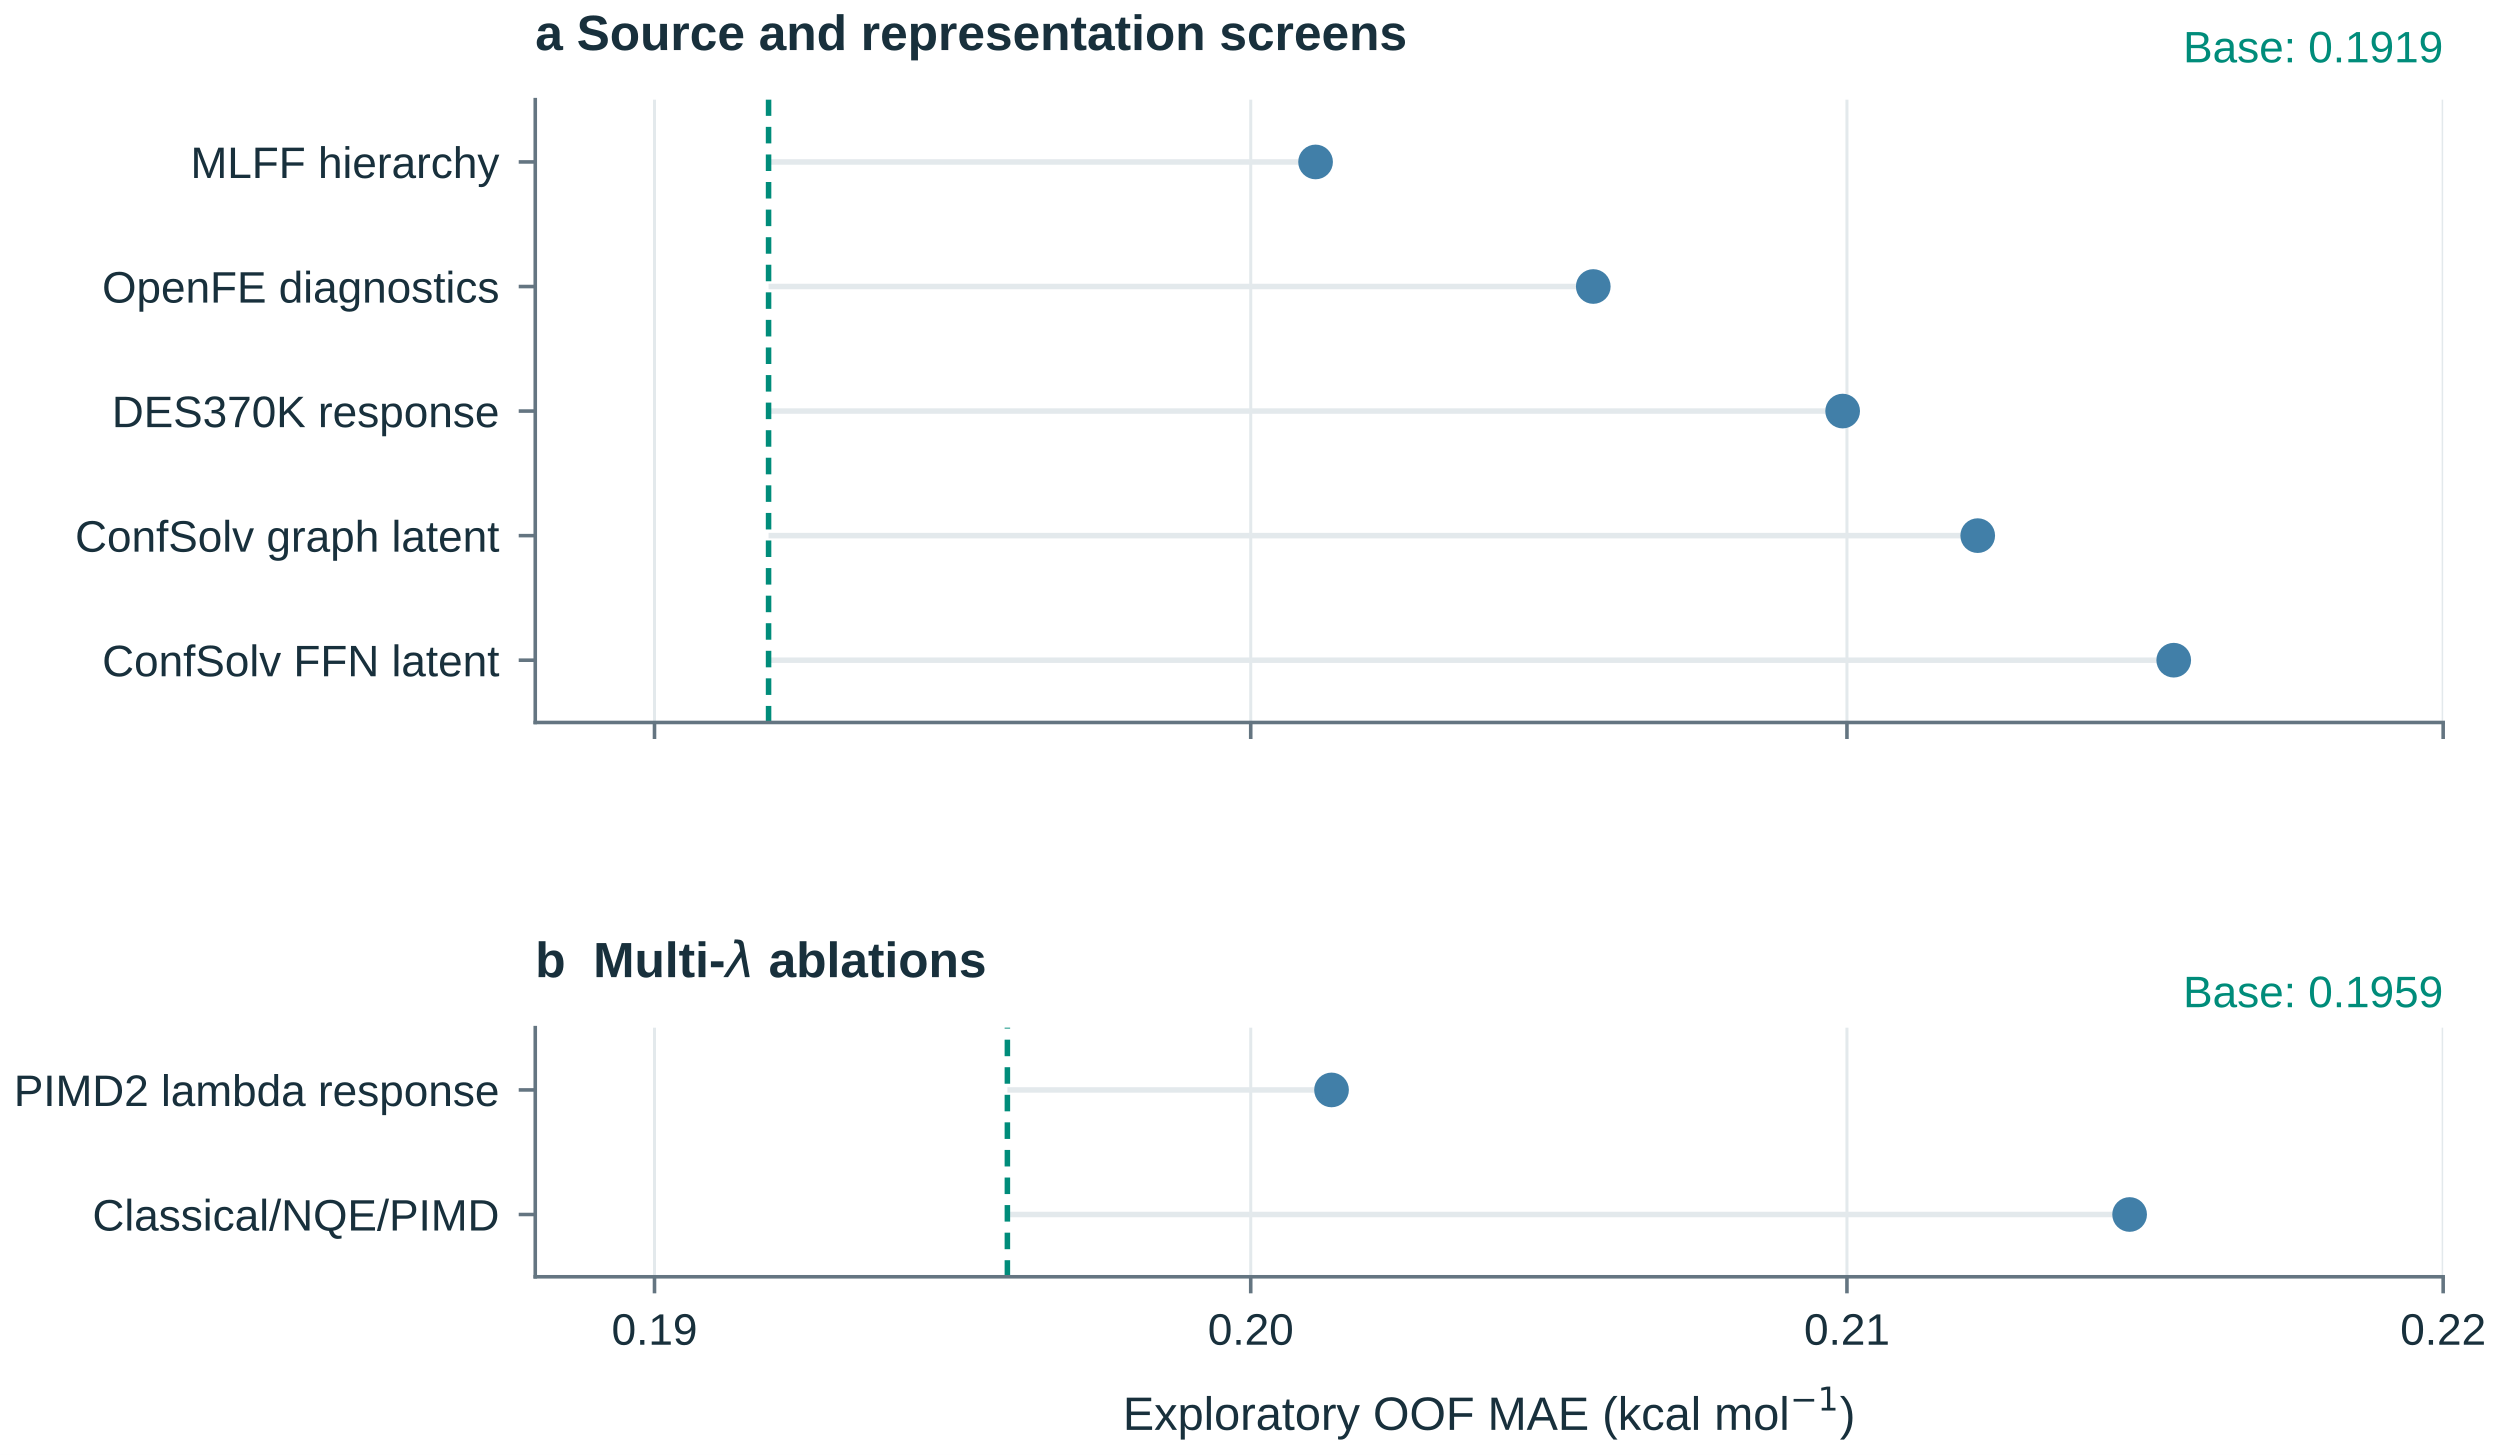
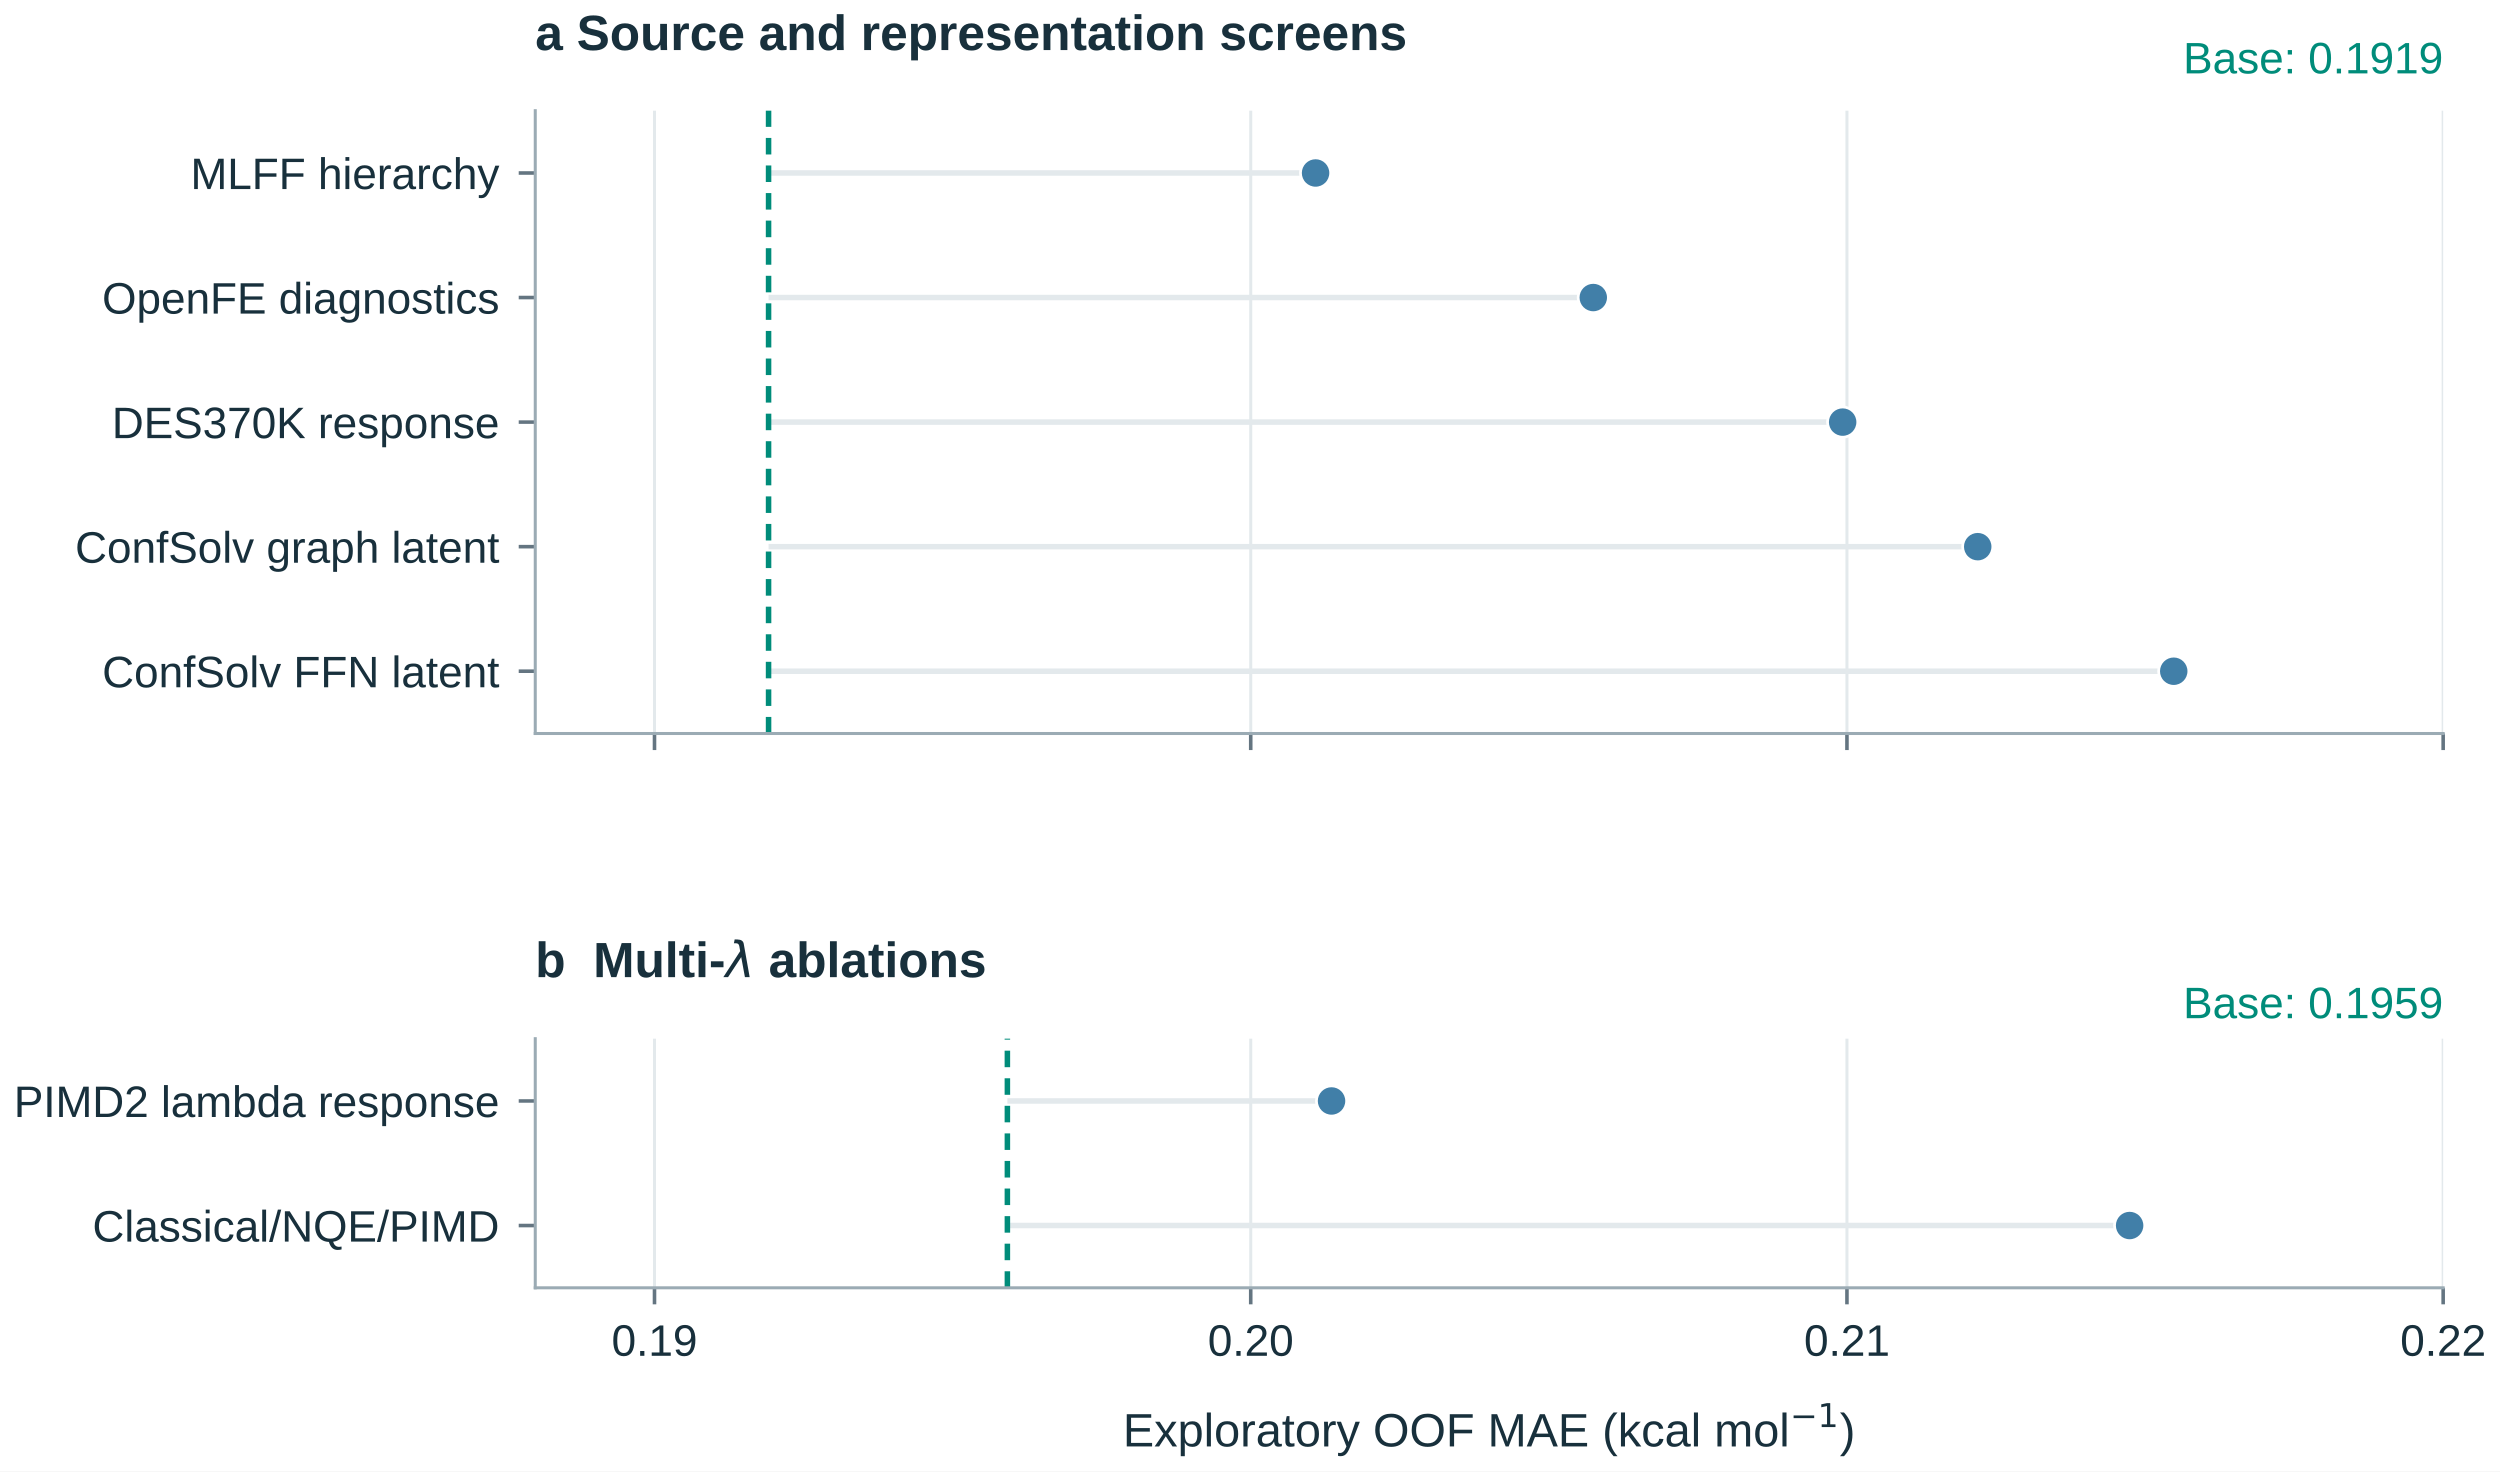
- <svg xmlns="http://www.w3.org/2000/svg" xmlns:xlink="http://www.w3.org/1999/xlink" width="453.322pt" height="263.819pt" viewBox="0 0 453.322 263.819" version="1.1">
+ <svg xmlns="http://www.w3.org/2000/svg" xmlns:xlink="http://www.w3.org/1999/xlink" width="453.322pt" height="266.819pt" viewBox="0 0 453.322 266.819" version="1.1">
  <defs>
    <style type="text/css">*{stroke-linejoin: round; stroke-linecap: butt}</style>
  </defs>
  <g id="figure_1">
    <g id="patch_1">
-       <path d="M 0 263.819 L 453.322 263.819 L 453.322 0 L 0 0 z " style="fill: #ffffff" />
+       <path d="M 0 266.819 L 453.322 266.819 L 453.322 0 L 0 0 z " style="fill: #ffffff" />
    </g>
    <g id="axes_1">
      <g id="patch_2">
-         <path d="M 97.058 131.006 L 443.017 131.006 L 443.017 18.072 L 97.058 18.072 z " style="fill: #ffffff" />
+         <path d="M 97.058 133.006 L 443.017 133.006 L 443.017 20.072 L 97.058 20.072 z " style="fill: #ffffff" />
      </g>
      <g id="matplotlib.axis_1">
        <g id="xtick_1">
          <g id="line2d_1">
-             <path d="M 118.68 131.006 L 118.68 18.072 " clip-path="url(#p41e6babb95)" style="fill: none; stroke: #e3e9ec; stroke-width: 0.55; stroke-linecap: square" />
+             <path d="M 118.68 133.006 L 118.68 20.072 " clip-path="url(#p426112f7f3)" style="fill: none; stroke: #e3e9ec; stroke-width: 0.55; stroke-linecap: round" />
          </g>
          <g id="line2d_2">
            <defs>
              <path id="m44f9ed666f" d="M 0 0 L 0 3 " style="stroke: #647581; stroke-width: 0.65" />
            </defs>
            <g>
-               <use xlink:href="#m44f9ed666f" x="118.68" y="131.006" style="fill: #647581; stroke: #647581; stroke-width: 0.65" />
+               <use xlink:href="#m44f9ed666f" x="118.68" y="133.006" style="fill: #647581; stroke: #647581; stroke-width: 0.65" />
            </g>
          </g>
        </g>
        <g id="xtick_2">
          <g id="line2d_3">
-             <path d="M 226.792 131.006 L 226.792 18.072 " clip-path="url(#p41e6babb95)" style="fill: none; stroke: #e3e9ec; stroke-width: 0.55; stroke-linecap: square" />
+             <path d="M 226.792 133.006 L 226.792 20.072 " clip-path="url(#p426112f7f3)" style="fill: none; stroke: #e3e9ec; stroke-width: 0.55; stroke-linecap: round" />
          </g>
          <g id="line2d_4">
            <g>
-               <use xlink:href="#m44f9ed666f" x="226.792" y="131.006" style="fill: #647581; stroke: #647581; stroke-width: 0.65" />
+               <use xlink:href="#m44f9ed666f" x="226.792" y="133.006" style="fill: #647581; stroke: #647581; stroke-width: 0.65" />
            </g>
          </g>
        </g>
        <g id="xtick_3">
          <g id="line2d_5">
-             <path d="M 334.905 131.006 L 334.905 18.072 " clip-path="url(#p41e6babb95)" style="fill: none; stroke: #e3e9ec; stroke-width: 0.55; stroke-linecap: square" />
+             <path d="M 334.905 133.006 L 334.905 20.072 " clip-path="url(#p426112f7f3)" style="fill: none; stroke: #e3e9ec; stroke-width: 0.55; stroke-linecap: round" />
          </g>
          <g id="line2d_6">
            <g>
-               <use xlink:href="#m44f9ed666f" x="334.905" y="131.006" style="fill: #647581; stroke: #647581; stroke-width: 0.65" />
+               <use xlink:href="#m44f9ed666f" x="334.905" y="133.006" style="fill: #647581; stroke: #647581; stroke-width: 0.65" />
            </g>
          </g>
        </g>
        <g id="xtick_4">
          <g id="line2d_7">
-             <path d="M 443.017 131.006 L 443.017 18.072 " clip-path="url(#p41e6babb95)" style="fill: none; stroke: #e3e9ec; stroke-width: 0.55; stroke-linecap: square" />
+             <path d="M 443.017 133.006 L 443.017 20.072 " clip-path="url(#p426112f7f3)" style="fill: none; stroke: #e3e9ec; stroke-width: 0.55; stroke-linecap: round" />
          </g>
          <g id="line2d_8">
            <g>
-               <use xlink:href="#m44f9ed666f" x="443.017" y="131.006" style="fill: #647581; stroke: #647581; stroke-width: 0.65" />
+               <use xlink:href="#m44f9ed666f" x="443.017" y="133.006" style="fill: #647581; stroke: #647581; stroke-width: 0.65" />
            </g>
          </g>
        </g>
      </g>
      <g id="matplotlib.axis_2">
        <g id="ytick_1">
          <g id="line2d_9">
            <defs>
              <path id="m7fb1962d9d" d="M 0 0 L -3 0 " style="stroke: #647581; stroke-width: 0.65" />
            </defs>
            <g>
-               <use xlink:href="#m7fb1962d9d" x="97.058" y="29.366" style="fill: #647581; stroke: #647581; stroke-width: 0.65" />
+               <use xlink:href="#m7fb1962d9d" x="97.058" y="31.366" style="fill: #647581; stroke: #647581; stroke-width: 0.65" />
            </g>
          </g>
          <g id="text_1">
-             <text style="font-size: 8px; font-family: 'Arial'; text-anchor: end; fill: #18303c" x="90.558" y="32.278" transform="rotate(-0 90.5575 32.27769)">MLFF hierarchy</text>
+             <text style="font-size: 8px; font-family: 'Arial'; text-anchor: end; fill: #18303c" x="90.558" y="34.278" transform="rotate(-0 90.5575 34.27769)">MLFF hierarchy</text>
          </g>
        </g>
        <g id="ytick_2">
          <g id="line2d_10">
            <g>
-               <use xlink:href="#m7fb1962d9d" x="97.058" y="51.952" style="fill: #647581; stroke: #647581; stroke-width: 0.65" />
+               <use xlink:href="#m7fb1962d9d" x="97.058" y="53.952" style="fill: #647581; stroke: #647581; stroke-width: 0.65" />
            </g>
          </g>
          <g id="text_2">
-             <text style="font-size: 8px; font-family: 'Arial'; text-anchor: end; fill: #18303c" x="90.558" y="54.867" transform="rotate(-0 90.5575 54.86662)">OpenFE diagnostics</text>
+             <text style="font-size: 8px; font-family: 'Arial'; text-anchor: end; fill: #18303c" x="90.558" y="56.867" transform="rotate(-0 90.5575 56.86662)">OpenFE diagnostics</text>
          </g>
        </g>
        <g id="ytick_3">
          <g id="line2d_11">
            <g>
-               <use xlink:href="#m7fb1962d9d" x="97.058" y="74.539" style="fill: #647581; stroke: #647581; stroke-width: 0.65" />
+               <use xlink:href="#m7fb1962d9d" x="97.058" y="76.539" style="fill: #647581; stroke: #647581; stroke-width: 0.65" />
            </g>
          </g>
          <g id="text_3">
-             <text style="font-size: 8px; font-family: 'Arial'; text-anchor: end; fill: #18303c" x="90.558" y="77.451" transform="rotate(-0 90.5575 77.45102)">DES370K response</text>
+             <text style="font-size: 8px; font-family: 'Arial'; text-anchor: end; fill: #18303c" x="90.558" y="79.451" transform="rotate(-0 90.5575 79.45102)">DES370K response</text>
          </g>
        </g>
        <g id="ytick_4">
          <g id="line2d_12">
            <g>
-               <use xlink:href="#m7fb1962d9d" x="97.058" y="97.126" style="fill: #647581; stroke: #647581; stroke-width: 0.65" />
+               <use xlink:href="#m7fb1962d9d" x="97.058" y="99.126" style="fill: #647581; stroke: #647581; stroke-width: 0.65" />
            </g>
          </g>
          <g id="text_4">
-             <text style="font-size: 8px; font-family: 'Arial'; text-anchor: end; fill: #18303c" x="90.558" y="100.038" transform="rotate(-0 90.5575 100.0377)">ConfSolv graph latent</text>
+             <text style="font-size: 8px; font-family: 'Arial'; text-anchor: end; fill: #18303c" x="90.558" y="102.038" transform="rotate(-0 90.5575 102.0377)">ConfSolv graph latent</text>
          </g>
        </g>
        <g id="ytick_5">
          <g id="line2d_13">
            <g>
-               <use xlink:href="#m7fb1962d9d" x="97.058" y="119.712" style="fill: #647581; stroke: #647581; stroke-width: 0.65" />
+               <use xlink:href="#m7fb1962d9d" x="97.058" y="121.712" style="fill: #647581; stroke: #647581; stroke-width: 0.65" />
            </g>
          </g>
          <g id="text_5">
-             <text style="font-size: 8px; font-family: 'Arial'; text-anchor: end; fill: #18303c" x="90.558" y="122.624" transform="rotate(-0 90.5575 122.6244)">ConfSolv FFN latent</text>
+             <text style="font-size: 8px; font-family: 'Arial'; text-anchor: end; fill: #18303c" x="90.558" y="124.624" transform="rotate(-0 90.5575 124.6244)">ConfSolv FFN latent</text>
          </g>
        </g>
      </g>
      <g id="LineCollection_1">
-         <path d="M 139.363 29.366 L 238.551 29.366 " clip-path="url(#p41e6babb95)" style="fill: none; stroke: #e3e9ec" />
-         <path d="M 139.363 51.952 L 288.905 51.952 " clip-path="url(#p41e6babb95)" style="fill: none; stroke: #e3e9ec" />
-         <path d="M 139.363 74.539 L 334.125 74.539 " clip-path="url(#p41e6babb95)" style="fill: none; stroke: #e3e9ec" />
-         <path d="M 139.363 97.126 L 358.617 97.126 " clip-path="url(#p41e6babb95)" style="fill: none; stroke: #e3e9ec" />
-         <path d="M 139.363 119.712 L 394.159 119.712 " clip-path="url(#p41e6babb95)" style="fill: none; stroke: #e3e9ec" />
+         <path d="M 139.363 31.366 L 238.551 31.366 " clip-path="url(#p426112f7f3)" style="fill: none; stroke: #e3e9ec" />
+         <path d="M 139.363 53.952 L 288.905 53.952 " clip-path="url(#p426112f7f3)" style="fill: none; stroke: #e3e9ec" />
+         <path d="M 139.363 76.539 L 334.125 76.539 " clip-path="url(#p426112f7f3)" style="fill: none; stroke: #e3e9ec" />
+         <path d="M 139.363 99.126 L 358.617 99.126 " clip-path="url(#p426112f7f3)" style="fill: none; stroke: #e3e9ec" />
+         <path d="M 139.363 121.712 L 394.159 121.712 " clip-path="url(#p426112f7f3)" style="fill: none; stroke: #e3e9ec" />
      </g>
      <g id="line2d_14">
-         <path d="M 139.363 131.006 L 139.363 18.072 " clip-path="url(#p41e6babb95)" style="fill: none; stroke-dasharray: 3,2; stroke-dashoffset: 0; stroke: #008c7a" />
+         <path d="M 139.363 133.006 L 139.363 20.072 " clip-path="url(#p426112f7f3)" style="fill: none; stroke-dasharray: 3,2; stroke-dashoffset: 0; stroke: #008c7a" />
      </g>
      <g id="patch_3">
-         <path d="M 97.058 131.006 L 97.058 18.072 " style="fill: none; stroke: #647581; stroke-width: 0.65; stroke-linejoin: miter; stroke-linecap: square" />
+         <path d="M 97.058 133.006 L 97.058 20.072 " style="fill: none; stroke: #9babb4; stroke-width: 0.55; stroke-linejoin: miter; stroke-linecap: square" />
      </g>
      <g id="patch_4">
-         <path d="M 97.058 131.006 L 443.017 131.006 " style="fill: none; stroke: #647581; stroke-width: 0.65; stroke-linejoin: miter; stroke-linecap: square" />
+         <path d="M 97.058 133.006 L 443.017 133.006 " style="fill: none; stroke: #9babb4; stroke-width: 0.55; stroke-linejoin: miter; stroke-linecap: square" />
      </g>
      <g id="PathCollection_1">
        <defs>
-           <path id="m8693312dcb" d="M 0 2.646 C 0.702 2.646 1.375 2.367 1.871 1.871 C 2.367 1.375 2.646 0.702 2.646 0 C 2.646 -0.702 2.367 -1.375 1.871 -1.871 C 1.375 -2.367 0.702 -2.646 0 -2.646 C -0.702 -2.646 -1.375 -2.367 -1.871 -1.871 C -2.367 -1.375 -2.646 -0.702 -2.646 0 C -2.646 0.702 -2.367 1.375 -1.871 1.871 C -1.375 2.367 -0.702 2.646 0 2.646 z " style="stroke: #417fa8" />
+           <path id="mf696a84c66" d="M 0 2.739 C 0.726 2.739 1.423 2.45 1.936 1.936 C 2.45 1.423 2.739 0.726 2.739 0 C 2.739 -0.726 2.45 -1.423 1.936 -1.936 C 1.423 -2.45 0.726 -2.739 0 -2.739 C -0.726 -2.739 -1.423 -2.45 -1.936 -1.936 C -2.45 -1.423 -2.739 -0.726 -2.739 0 C -2.739 0.726 -2.45 1.423 -1.936 1.936 C -1.423 2.45 -0.726 2.739 0 2.739 z " style="stroke: #ffffff; stroke-width: 0.5" />
        </defs>
-         <g clip-path="url(#p41e6babb95)">
-           <use xlink:href="#m8693312dcb" x="238.551" y="29.366" style="fill: #417fa8; stroke: #417fa8" />
-           <use xlink:href="#m8693312dcb" x="288.905" y="51.952" style="fill: #417fa8; stroke: #417fa8" />
-           <use xlink:href="#m8693312dcb" x="334.125" y="74.539" style="fill: #417fa8; stroke: #417fa8" />
-           <use xlink:href="#m8693312dcb" x="358.617" y="97.126" style="fill: #417fa8; stroke: #417fa8" />
-           <use xlink:href="#m8693312dcb" x="394.159" y="119.712" style="fill: #417fa8; stroke: #417fa8" />
+         <g clip-path="url(#p426112f7f3)">
+           <use xlink:href="#mf696a84c66" x="238.551" y="31.366" style="fill: #417fa8; stroke: #ffffff; stroke-width: 0.5" />
+           <use xlink:href="#mf696a84c66" x="288.905" y="53.952" style="fill: #417fa8; stroke: #ffffff; stroke-width: 0.5" />
+           <use xlink:href="#mf696a84c66" x="334.125" y="76.539" style="fill: #417fa8; stroke: #ffffff; stroke-width: 0.5" />
+           <use xlink:href="#mf696a84c66" x="358.617" y="99.126" style="fill: #417fa8; stroke: #ffffff; stroke-width: 0.5" />
+           <use xlink:href="#mf696a84c66" x="394.159" y="121.712" style="fill: #417fa8; stroke: #ffffff; stroke-width: 0.5" />
        </g>
      </g>
      <g id="text_6">
-         <text style="font-size: 8px; font-family: 'Arial'; text-anchor: end; fill: #008c7a" x="443.017" y="11.307" transform="rotate(-0 443.0175 11.30665)">Base: 0.1919</text>
+         <text style="font-size: 8px; font-family: 'Arial'; text-anchor: end; fill: #008c7a" x="443.017" y="13.307" transform="rotate(-0 443.0175 13.30665)">Base: 0.1919</text>
      </g>
      <g id="text_7">
        <text style="font-weight: 700; font-size: 9px; font-family: 'Arial'; text-anchor: start; fill: #18303c" x="97.058" y="9.072" transform="rotate(-0 97.0575 9.072246)">a  Source and representation screens</text>
      </g>
    </g>
    <g id="axes_2">
      <g id="patch_5">
-         <path d="M 97.058 231.516 L 443.017 231.516 L 443.017 186.343 L 97.058 186.343 z " style="fill: #ffffff" />
+         <path d="M 97.058 233.516 L 443.017 233.516 L 443.017 188.343 L 97.058 188.343 z " style="fill: #ffffff" />
      </g>
      <g id="matplotlib.axis_3">
        <g id="xtick_5">
          <g id="line2d_15">
-             <path d="M 118.68 231.516 L 118.68 186.343 " clip-path="url(#p0ddb3fd5a5)" style="fill: none; stroke: #e3e9ec; stroke-width: 0.55; stroke-linecap: square" />
+             <path d="M 118.68 233.516 L 118.68 188.343 " clip-path="url(#p30e0f51f85)" style="fill: none; stroke: #e3e9ec; stroke-width: 0.55; stroke-linecap: round" />
          </g>
          <g id="line2d_16">
            <g>
-               <use xlink:href="#m44f9ed666f" x="118.68" y="231.516" style="fill: #647581; stroke: #647581; stroke-width: 0.65" />
+               <use xlink:href="#m44f9ed666f" x="118.68" y="233.516" style="fill: #647581; stroke: #647581; stroke-width: 0.65" />
            </g>
          </g>
          <g id="text_8">
-             <text style="font-size: 8px; font-family: 'Arial'; text-anchor: middle; fill: #18303c" x="118.68" y="243.84" transform="rotate(-0 118.68 243.8405)">0.19</text>
+             <text style="font-size: 8px; font-family: 'Arial'; text-anchor: middle; fill: #18303c" x="118.68" y="245.84" transform="rotate(-0 118.68 245.8405)">0.19</text>
          </g>
        </g>
        <g id="xtick_6">
          <g id="line2d_17">
-             <path d="M 226.792 231.516 L 226.792 186.343 " clip-path="url(#p0ddb3fd5a5)" style="fill: none; stroke: #e3e9ec; stroke-width: 0.55; stroke-linecap: square" />
+             <path d="M 226.792 233.516 L 226.792 188.343 " clip-path="url(#p30e0f51f85)" style="fill: none; stroke: #e3e9ec; stroke-width: 0.55; stroke-linecap: round" />
          </g>
          <g id="line2d_18">
            <g>
-               <use xlink:href="#m44f9ed666f" x="226.792" y="231.516" style="fill: #647581; stroke: #647581; stroke-width: 0.65" />
+               <use xlink:href="#m44f9ed666f" x="226.792" y="233.516" style="fill: #647581; stroke: #647581; stroke-width: 0.65" />
            </g>
          </g>
          <g id="text_9">
-             <text style="font-size: 8px; font-family: 'Arial'; text-anchor: middle; fill: #18303c" x="226.792" y="243.84" transform="rotate(-0 226.7925 243.8405)">0.20</text>
+             <text style="font-size: 8px; font-family: 'Arial'; text-anchor: middle; fill: #18303c" x="226.792" y="245.84" transform="rotate(-0 226.7925 245.8405)">0.20</text>
          </g>
        </g>
        <g id="xtick_7">
          <g id="line2d_19">
-             <path d="M 334.905 231.516 L 334.905 186.343 " clip-path="url(#p0ddb3fd5a5)" style="fill: none; stroke: #e3e9ec; stroke-width: 0.55; stroke-linecap: square" />
+             <path d="M 334.905 233.516 L 334.905 188.343 " clip-path="url(#p30e0f51f85)" style="fill: none; stroke: #e3e9ec; stroke-width: 0.55; stroke-linecap: round" />
          </g>
          <g id="line2d_20">
            <g>
-               <use xlink:href="#m44f9ed666f" x="334.905" y="231.516" style="fill: #647581; stroke: #647581; stroke-width: 0.65" />
+               <use xlink:href="#m44f9ed666f" x="334.905" y="233.516" style="fill: #647581; stroke: #647581; stroke-width: 0.65" />
            </g>
          </g>
          <g id="text_10">
-             <text style="font-size: 8px; font-family: 'Arial'; text-anchor: middle; fill: #18303c" x="334.905" y="243.84" transform="rotate(-0 334.905 243.8405)">0.21</text>
+             <text style="font-size: 8px; font-family: 'Arial'; text-anchor: middle; fill: #18303c" x="334.905" y="245.84" transform="rotate(-0 334.905 245.8405)">0.21</text>
          </g>
        </g>
        <g id="xtick_8">
          <g id="line2d_21">
-             <path d="M 443.017 231.516 L 443.017 186.343 " clip-path="url(#p0ddb3fd5a5)" style="fill: none; stroke: #e3e9ec; stroke-width: 0.55; stroke-linecap: square" />
+             <path d="M 443.017 233.516 L 443.017 188.343 " clip-path="url(#p30e0f51f85)" style="fill: none; stroke: #e3e9ec; stroke-width: 0.55; stroke-linecap: round" />
          </g>
          <g id="line2d_22">
            <g>
-               <use xlink:href="#m44f9ed666f" x="443.017" y="231.516" style="fill: #647581; stroke: #647581; stroke-width: 0.65" />
+               <use xlink:href="#m44f9ed666f" x="443.017" y="233.516" style="fill: #647581; stroke: #647581; stroke-width: 0.65" />
            </g>
          </g>
          <g id="text_11">
-             <text style="font-size: 8px; font-family: 'Arial'; text-anchor: middle; fill: #18303c" x="443.017" y="243.84" transform="rotate(-0 443.0175 243.8405)">0.22</text>
+             <text style="font-size: 8px; font-family: 'Arial'; text-anchor: middle; fill: #18303c" x="443.017" y="245.84" transform="rotate(-0 443.0175 245.8405)">0.22</text>
          </g>
        </g>
        <g id="text_12">
-           <g style="fill: #18303c" transform="translate(203.61 259.4291)">
+           <g style="fill: #18303c" transform="translate(203.61 262.4291)">
            <text>
              <tspan x="0" y="-0.147" style="font-size: 8.5px; font-family: 'Arial'; fill: #18303c">E</tspan>
              <tspan x="5.669" y="-0.147" style="font-size: 8.5px; font-family: 'Arial'; fill: #18303c">x</tspan>
              <tspan x="9.919" y="-0.147" style="font-size: 8.5px; font-family: 'Arial'; fill: #18303c">p</tspan>
              <tspan x="14.647" y="-0.147" style="font-size: 8.5px; font-family: 'Arial'; fill: #18303c">l</tspan>
              <tspan x="16.535" y="-0.147" style="font-size: 8.5px; font-family: 'Arial'; fill: #18303c">o</tspan>
              <tspan x="21.262" y="-0.147" style="font-size: 8.5px; font-family: 'Arial'; fill: #18303c">r</tspan>
              <tspan x="24.093" y="-0.147" style="font-size: 8.5px; font-family: 'Arial'; fill: #18303c">a</tspan>
              <tspan x="28.82" y="-0.147" style="font-size: 8.5px; font-family: 'Arial'; fill: #18303c">t</tspan>
              <tspan x="31.182" y="-0.147" style="font-size: 8.5px; font-family: 'Arial'; fill: #18303c">o</tspan>
              <tspan x="35.909" y="-0.147" style="font-size: 8.5px; font-family: 'Arial'; fill: #18303c">r</tspan>
              <tspan x="38.74" y="-0.147" style="font-size: 8.5px; font-family: 'Arial'; fill: #18303c">y</tspan>
              <tspan x="42.99" y="-0.147" style="font-size: 8.5px; font-family: 'Arial'; fill: #18303c"> </tspan>
              <tspan x="45.351" y="-0.147" style="font-size: 8.5px; font-family: 'Arial'; fill: #18303c">O</tspan>
              <tspan x="51.963" y="-0.147" style="font-size: 8.5px; font-family: 'Arial'; fill: #18303c">O</tspan>
              <tspan x="58.574" y="-0.147" style="font-size: 8.5px; font-family: 'Arial'; fill: #18303c">F</tspan>
              <tspan x="63.767" y="-0.147" style="font-size: 8.5px; font-family: 'Arial'; fill: #18303c"> </tspan>
              <tspan x="66.128" y="-0.147" style="font-size: 8.5px; font-family: 'Arial'; fill: #18303c">M</tspan>
              <tspan x="73.209" y="-0.147" style="font-size: 8.5px; font-family: 'Arial'; fill: #18303c">A</tspan>
              <tspan x="78.878" y="-0.147" style="font-size: 8.5px; font-family: 'Arial'; fill: #18303c">E</tspan>
              <tspan x="84.548" y="-0.147" style="font-size: 8.5px; font-family: 'Arial'; fill: #18303c"> </tspan>
              <tspan x="86.909" y="-0.147" style="font-size: 8.5px; font-family: 'Arial'; fill: #18303c">(</tspan>
              <tspan x="89.74" y="-0.147" style="font-size: 8.5px; font-family: 'Arial'; fill: #18303c">k</tspan>
              <tspan x="93.99" y="-0.147" style="font-size: 8.5px; font-family: 'Arial'; fill: #18303c">c</tspan>
              <tspan x="98.24" y="-0.147" style="font-size: 8.5px; font-family: 'Arial'; fill: #18303c">a</tspan>
              <tspan x="102.967" y="-0.147" style="font-size: 8.5px; font-family: 'Arial'; fill: #18303c">l</tspan>
              <tspan x="104.855" y="-0.147" style="font-size: 8.5px; font-family: 'Arial'; fill: #18303c"> </tspan>
              <tspan x="107.217" y="-0.147" style="font-size: 8.5px; font-family: 'Arial'; fill: #18303c">m</tspan>
              <tspan x="114.298" y="-0.147" style="font-size: 8.5px; font-family: 'Arial'; fill: #18303c">o</tspan>
              <tspan x="119.025" y="-0.147" style="font-size: 8.5px; font-family: 'Arial'; fill: #18303c">l</tspan>
              <tspan x="129.998" y="-0.147" style="font-size: 8.5px; font-family: 'Arial'; fill: #18303c">)</tspan>
              <tspan x="120.995" y="-3.658" style="font-size: 5.95px; font-family: 'DejaVu Sans'; fill: #18303c">−</tspan>
              <tspan x="125.98" y="-3.658" style="font-size: 5.95px; font-family: 'DejaVu Sans'; fill: #18303c">1</tspan>
            </text>
          </g>
        </g>
      </g>
      <g id="matplotlib.axis_4">
        <g id="ytick_6">
          <g id="line2d_23">
            <g>
-               <use xlink:href="#m7fb1962d9d" x="97.058" y="197.636" style="fill: #647581; stroke: #647581; stroke-width: 0.65" />
+               <use xlink:href="#m7fb1962d9d" x="97.058" y="199.636" style="fill: #647581; stroke: #647581; stroke-width: 0.65" />
            </g>
          </g>
          <g id="text_13">
-             <text style="font-size: 8px; font-family: 'Arial'; text-anchor: end; fill: #18303c" x="90.558" y="200.548" transform="rotate(-0 90.5575 200.5484)">PIMD2 lambda response</text>
+             <text style="font-size: 8px; font-family: 'Arial'; text-anchor: end; fill: #18303c" x="90.558" y="202.548" transform="rotate(-0 90.5575 202.5484)">PIMD2 lambda response</text>
          </g>
        </g>
        <g id="ytick_7">
          <g id="line2d_24">
            <g>
-               <use xlink:href="#m7fb1962d9d" x="97.058" y="220.223" style="fill: #647581; stroke: #647581; stroke-width: 0.65" />
+               <use xlink:href="#m7fb1962d9d" x="97.058" y="222.223" style="fill: #647581; stroke: #647581; stroke-width: 0.65" />
            </g>
          </g>
          <g id="text_14">
-             <text style="font-size: 8px; font-family: 'Arial'; text-anchor: end; fill: #18303c" x="90.558" y="223.137" transform="rotate(-0 90.5575 223.1373)">Classical/NQE/PIMD</text>
+             <text style="font-size: 8px; font-family: 'Arial'; text-anchor: end; fill: #18303c" x="90.558" y="225.137" transform="rotate(-0 90.5575 225.1373)">Classical/NQE/PIMD</text>
          </g>
        </g>
      </g>
      <g id="LineCollection_2">
-         <path d="M 182.667 197.636 L 241.445 197.636 " clip-path="url(#p0ddb3fd5a5)" style="fill: none; stroke: #e3e9ec" />
-         <path d="M 182.667 220.223 L 386.161 220.223 " clip-path="url(#p0ddb3fd5a5)" style="fill: none; stroke: #e3e9ec" />
+         <path d="M 182.667 199.636 L 241.445 199.636 " clip-path="url(#p30e0f51f85)" style="fill: none; stroke: #e3e9ec" />
+         <path d="M 182.667 222.223 L 386.161 222.223 " clip-path="url(#p30e0f51f85)" style="fill: none; stroke: #e3e9ec" />
      </g>
      <g id="line2d_25">
-         <path d="M 182.667 231.516 L 182.667 186.343 " clip-path="url(#p0ddb3fd5a5)" style="fill: none; stroke-dasharray: 3,2; stroke-dashoffset: 0; stroke: #008c7a" />
+         <path d="M 182.667 233.516 L 182.667 188.343 " clip-path="url(#p30e0f51f85)" style="fill: none; stroke-dasharray: 3,2; stroke-dashoffset: 0; stroke: #008c7a" />
      </g>
      <g id="patch_6">
-         <path d="M 97.058 231.516 L 97.058 186.343 " style="fill: none; stroke: #647581; stroke-width: 0.65; stroke-linejoin: miter; stroke-linecap: square" />
+         <path d="M 97.058 233.516 L 97.058 188.343 " style="fill: none; stroke: #9babb4; stroke-width: 0.55; stroke-linejoin: miter; stroke-linecap: square" />
      </g>
      <g id="patch_7">
-         <path d="M 97.058 231.516 L 443.017 231.516 " style="fill: none; stroke: #647581; stroke-width: 0.65; stroke-linejoin: miter; stroke-linecap: square" />
+         <path d="M 97.058 233.516 L 443.017 233.516 " style="fill: none; stroke: #9babb4; stroke-width: 0.55; stroke-linejoin: miter; stroke-linecap: square" />
      </g>
      <g id="PathCollection_2">
-         <g clip-path="url(#p0ddb3fd5a5)">
-           <use xlink:href="#m8693312dcb" x="241.445" y="197.636" style="fill: #417fa8; stroke: #417fa8" />
-           <use xlink:href="#m8693312dcb" x="386.161" y="220.223" style="fill: #417fa8; stroke: #417fa8" />
+         <g clip-path="url(#p30e0f51f85)">
+           <use xlink:href="#mf696a84c66" x="241.445" y="199.636" style="fill: #417fa8; stroke: #ffffff; stroke-width: 0.5" />
+           <use xlink:href="#mf696a84c66" x="386.161" y="222.223" style="fill: #417fa8; stroke: #ffffff; stroke-width: 0.5" />
        </g>
      </g>
      <g id="text_15">
-         <text style="font-size: 8px; font-family: 'Arial'; text-anchor: end; fill: #008c7a" x="443.017" y="182.627" transform="rotate(-0 443.0175 182.6265)">Base: 0.1959</text>
+         <text style="font-size: 8px; font-family: 'Arial'; text-anchor: end; fill: #008c7a" x="443.017" y="184.627" transform="rotate(-0 443.0175 184.6265)">Base: 0.1959</text>
      </g>
      <g id="text_16">
        <g style="fill: #18303c" transform="translate(97.0575 177.3429)">
          <text>
            <tspan x="0" y="-0.156" style="font-weight: 700; font-size: 9px; font-family: 'Arial'; fill: #18303c">b</tspan>
            <tspan x="5.498" y="-0.156" style="font-weight: 700; font-size: 9px; font-family: 'Arial'; fill: #18303c"> </tspan>
            <tspan x="7.998" y="-0.156" style="font-weight: 700; font-size: 9px; font-family: 'Arial'; fill: #18303c"> </tspan>
            <tspan x="10.499" y="-0.156" style="font-weight: 700; font-size: 9px; font-family: 'Arial'; fill: #18303c">M</tspan>
            <tspan x="17.996" y="-0.156" style="font-weight: 700; font-size: 9px; font-family: 'Arial'; fill: #18303c">u</tspan>
            <tspan x="23.493" y="-0.156" style="font-weight: 700; font-size: 9px; font-family: 'Arial'; fill: #18303c">l</tspan>
            <tspan x="25.994" y="-0.156" style="font-weight: 700; font-size: 9px; font-family: 'Arial'; fill: #18303c">t</tspan>
            <tspan x="28.991" y="-0.156" style="font-weight: 700; font-size: 9px; font-family: 'Arial'; fill: #18303c">i</tspan>
            <tspan x="31.491" y="-0.156" style="font-weight: 700; font-size: 9px; font-family: 'Arial'; fill: #18303c">-</tspan>
            <tspan x="39.814" y="-0.156" style="font-weight: 700; font-size: 9px; font-family: 'Arial'; fill: #18303c"> </tspan>
            <tspan x="42.315" y="-0.156" style="font-weight: 700; font-size: 9px; font-family: 'Arial'; fill: #18303c">a</tspan>
            <tspan x="47.32" y="-0.156" style="font-weight: 700; font-size: 9px; font-family: 'Arial'; fill: #18303c">b</tspan>
            <tspan x="52.818" y="-0.156" style="font-weight: 700; font-size: 9px; font-family: 'Arial'; fill: #18303c">l</tspan>
            <tspan x="55.318" y="-0.156" style="font-weight: 700; font-size: 9px; font-family: 'Arial'; fill: #18303c">a</tspan>
            <tspan x="60.324" y="-0.156" style="font-weight: 700; font-size: 9px; font-family: 'Arial'; fill: #18303c">t</tspan>
            <tspan x="63.321" y="-0.156" style="font-weight: 700; font-size: 9px; font-family: 'Arial'; fill: #18303c">i</tspan>
            <tspan x="65.821" y="-0.156" style="font-weight: 700; font-size: 9px; font-family: 'Arial'; fill: #18303c">o</tspan>
            <tspan x="71.319" y="-0.156" style="font-weight: 700; font-size: 9px; font-family: 'Arial'; fill: #18303c">n</tspan>
            <tspan x="76.816" y="-0.156" style="font-weight: 700; font-size: 9px; font-family: 'Arial'; fill: #18303c">s</tspan>
            <tspan x="34.488" y="-0.156" style="font-style: oblique; font-size: 9px; font-family: 'DejaVu Sans'; fill: #18303c">λ</tspan>
          </text>
        </g>
      </g>
    </g>
  </g>
  <defs>
-     <clipPath id="p41e6babb95">
-       <rect x="97.058" y="18.072" width="345.96" height="112.933" />
+     <clipPath id="p426112f7f3">
+       <rect x="97.058" y="20.072" width="345.96" height="112.933" />
    </clipPath>
-     <clipPath id="p0ddb3fd5a5">
-       <rect x="97.058" y="186.343" width="345.96" height="45.173" />
+     <clipPath id="p30e0f51f85">
+       <rect x="97.058" y="188.343" width="345.96" height="45.173" />
    </clipPath>
  </defs>
</svg>
